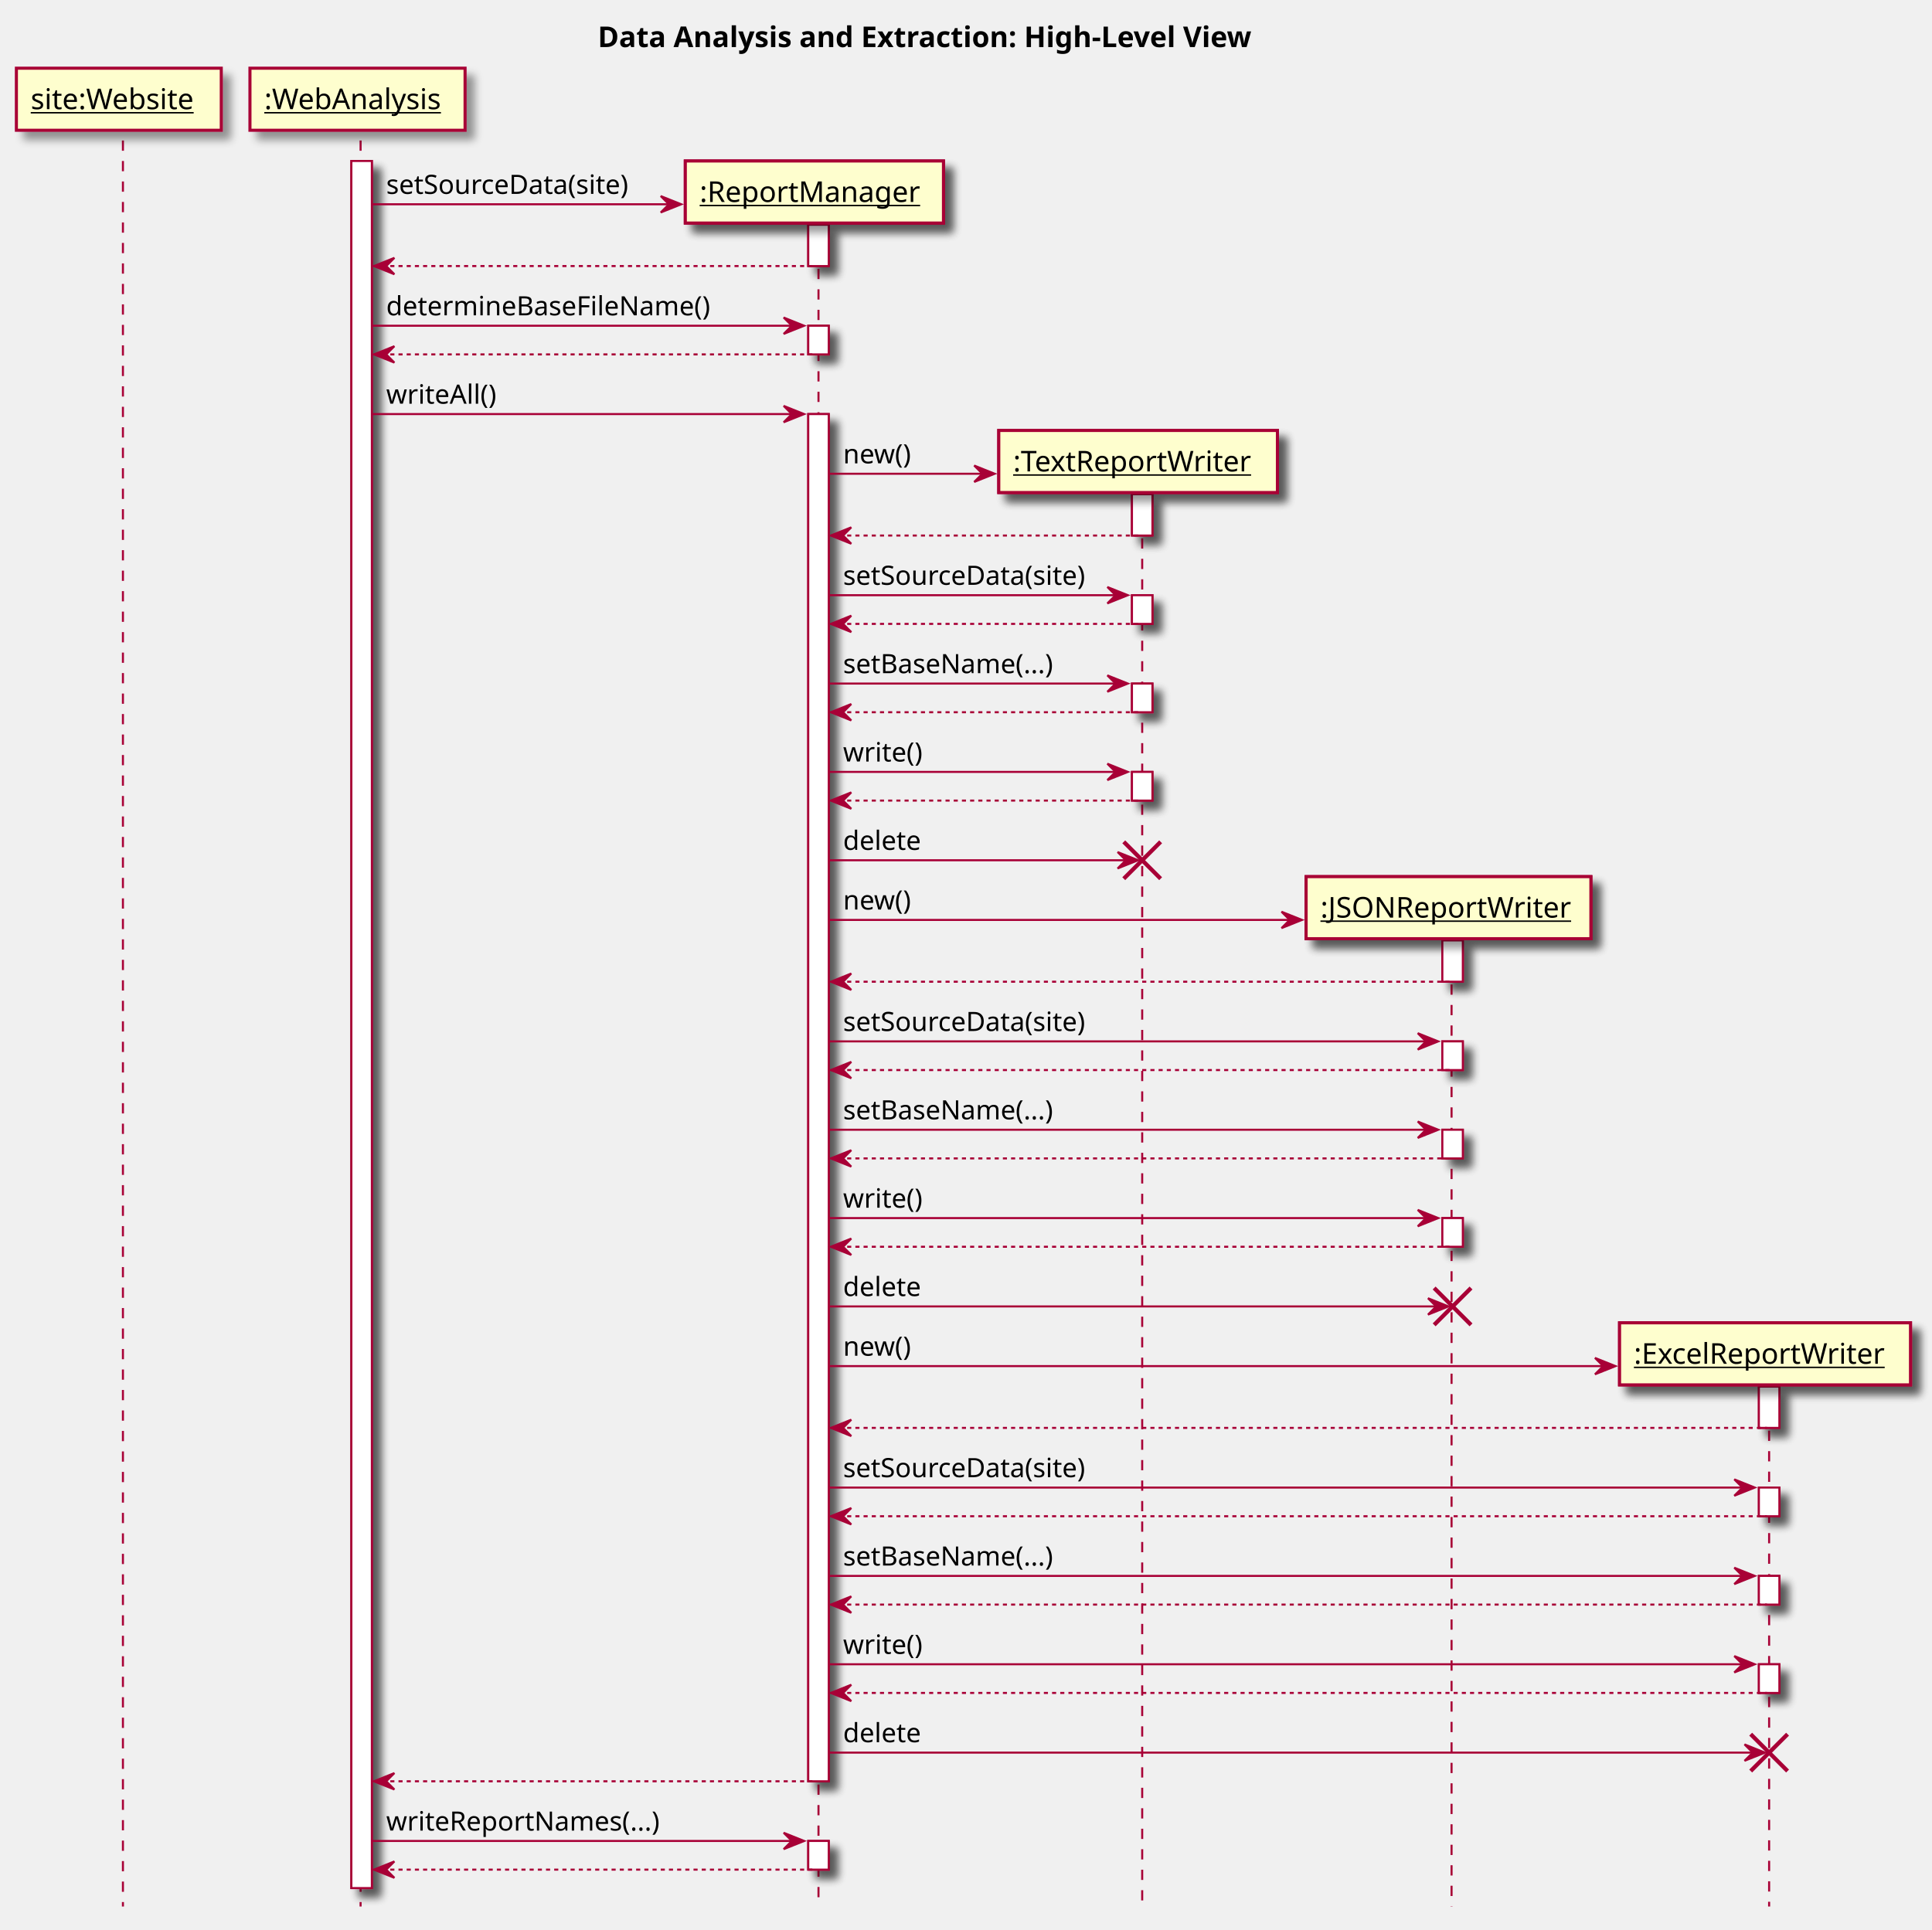
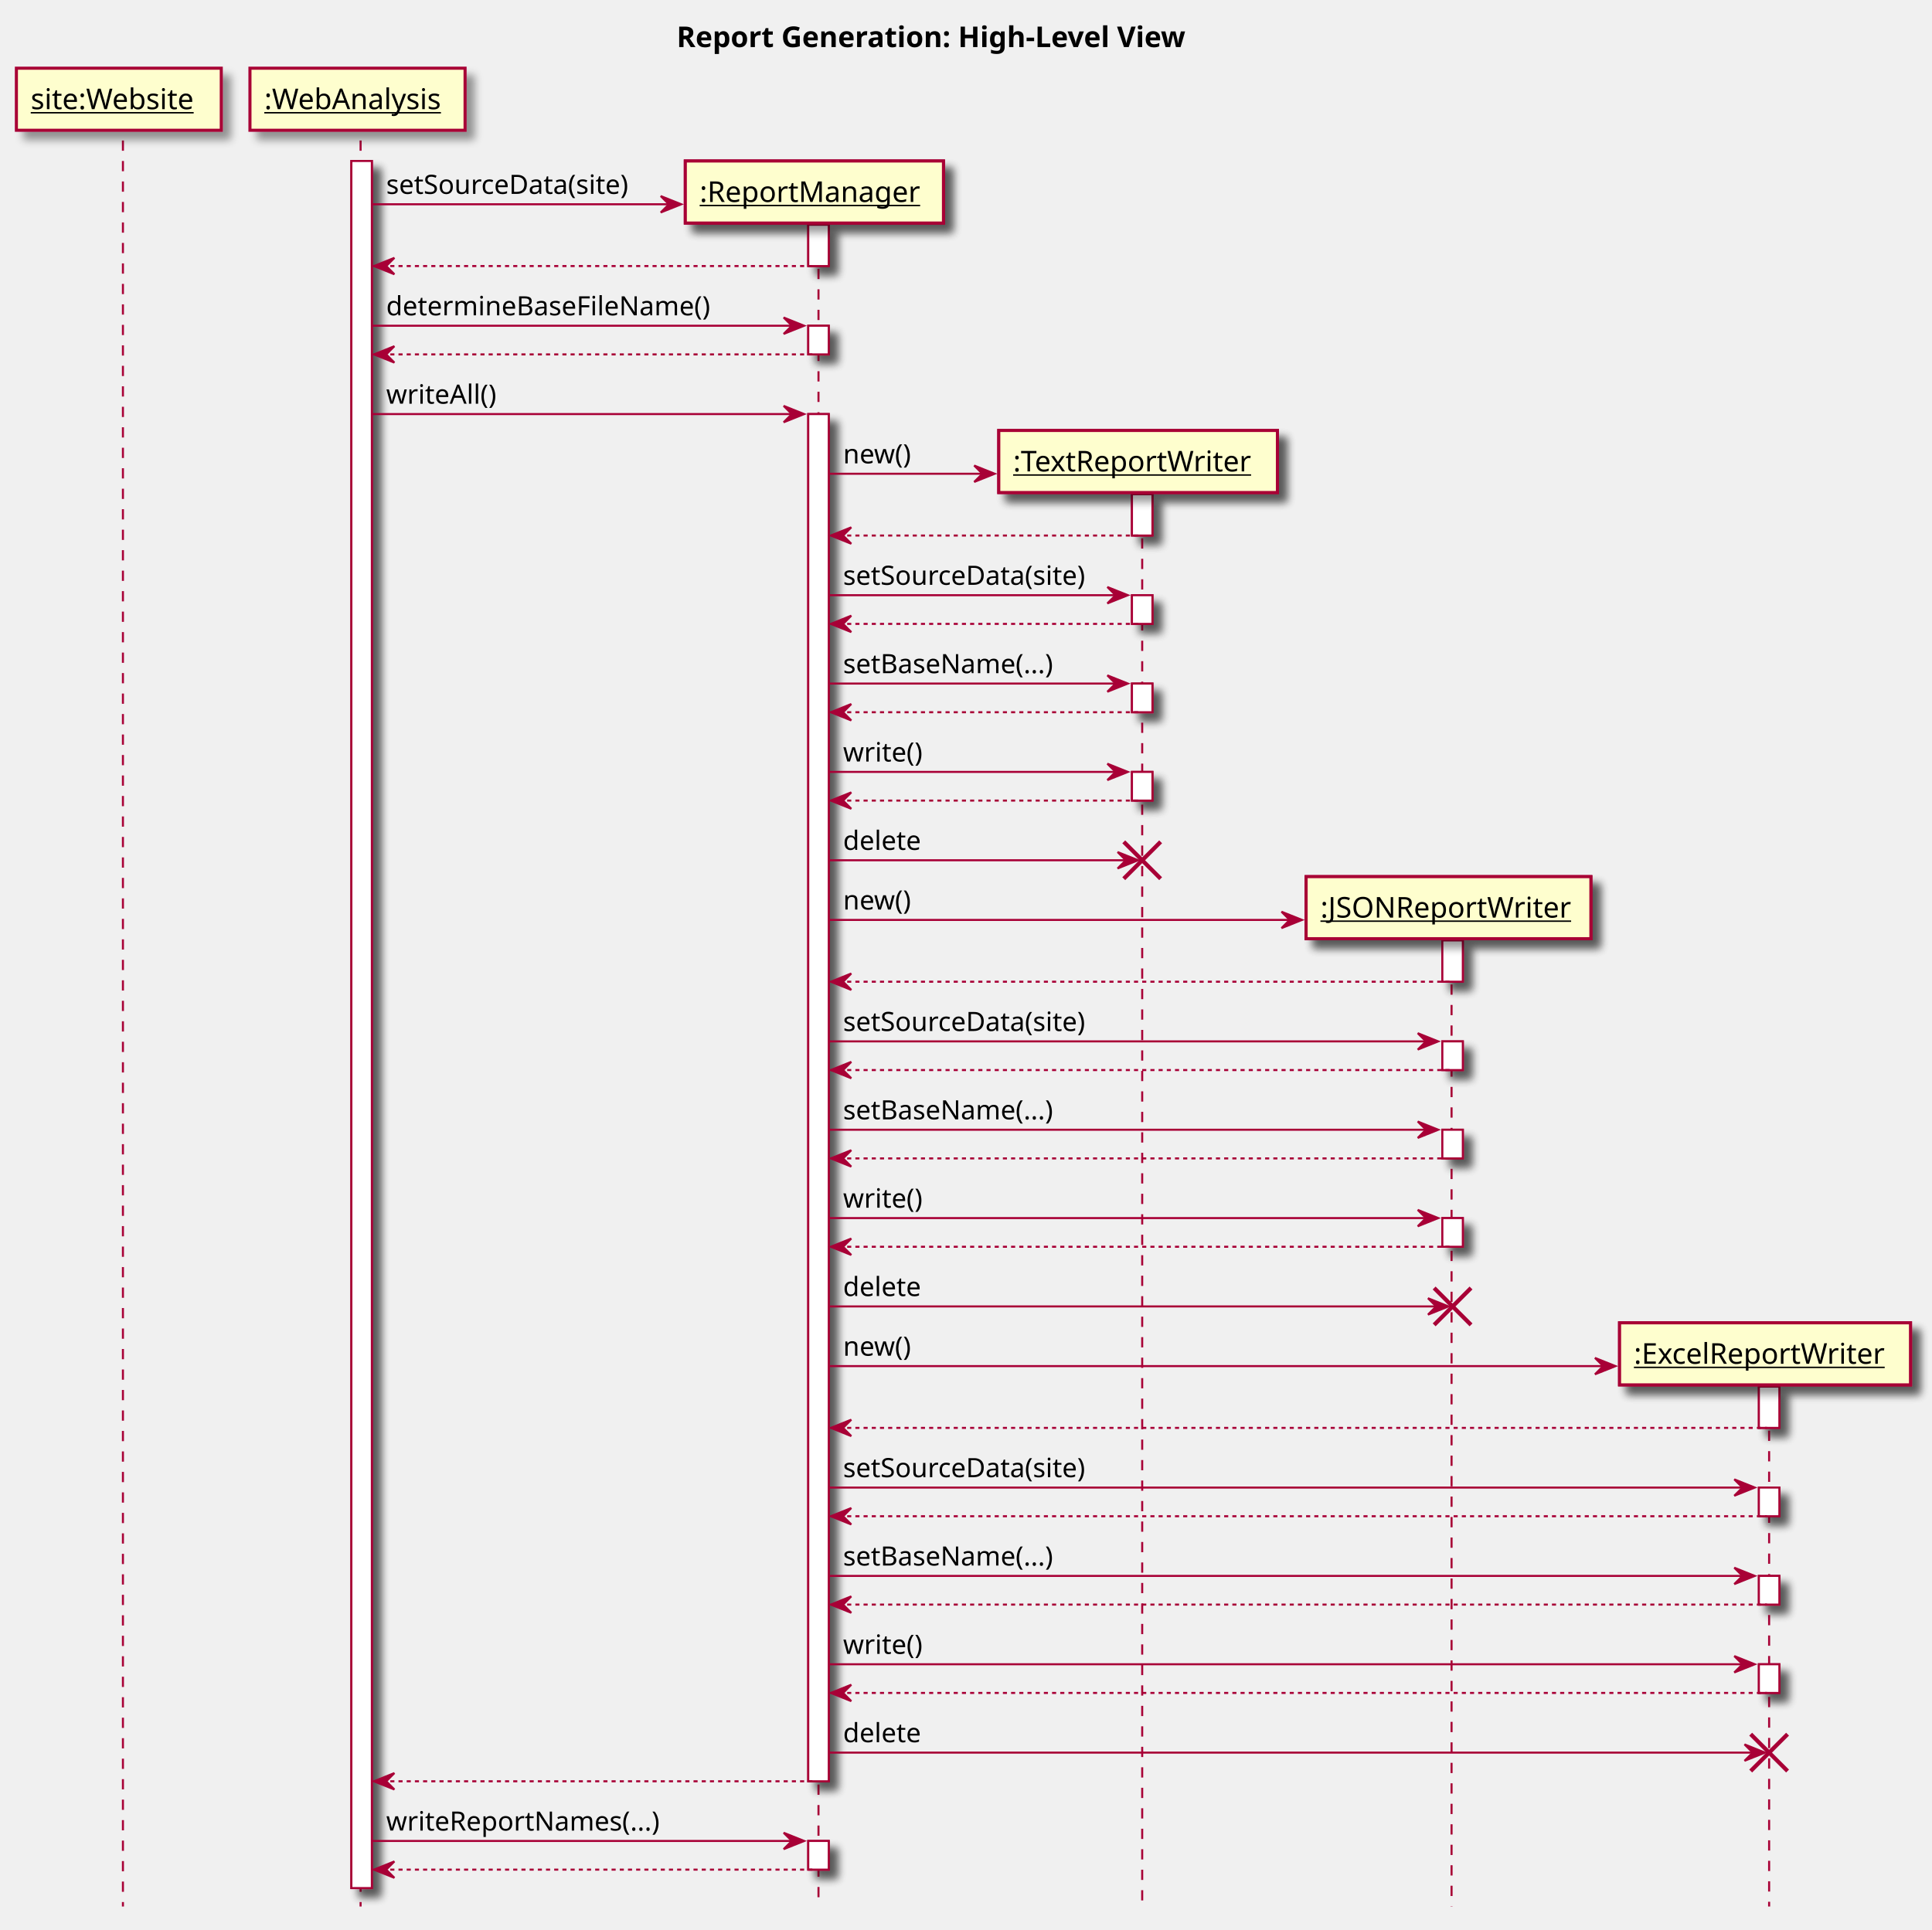
<svg xmlns="http://www.w3.org/2000/svg" contentScriptType="application/ecmascript" contentStyleType="text/css" height="942px" preserveAspectRatio="none" style="width:943px;height:942px;" version="1.1" viewBox="0 0 943 942" width="943px" zoomAndPan="magnify">
  <defs>
-     <filter height="300%" id="f1b3mjwjlwk4sq" width="300%" x="-1" y="-1">
+     <filter height="300%" id="fqj8r95v61q4" width="300%" x="-1" y="-1">
      <feGaussianBlur result="blurOut" stdDeviation="2.0" />
      <feColorMatrix in="blurOut" result="blurOut2" type="matrix" values="0 0 0 0 0 0 0 0 0 0 0 0 0 0 0 0 0 0 .4 0" />
      <feOffset dx="4.0" dy="4.0" in="blurOut2" result="blurOut3" />
      <feBlend in="SourceGraphic" in2="blurOut3" mode="normal" />
    </filter>
  </defs>
  <g>
-     <text fill="#000000" font-family="sans-serif" font-size="14" font-weight="bold" lengthAdjust="spacingAndGlyphs" textLength="361" x="291.75" y="22.995">Data Analysis and Extraction: High-Level View</text>
-     <rect fill="#FFFFFF" filter="url(#f1b3mjwjlwk4sq)" height="843.18" style="stroke: #A80036; stroke-width: 1.0;" width="10" x="171.5" y="78.594" />
-     <rect fill="#FFFFFF" filter="url(#f1b3mjwjlwk4sq)" height="20.164" style="stroke: #A80036; stroke-width: 1.0;" width="10" x="394.5" y="109.727" />
-     <rect fill="#FFFFFF" filter="url(#f1b3mjwjlwk4sq)" height="14" style="stroke: #A80036; stroke-width: 1.0;" width="10" x="394.5" y="159.023" />
-     <rect fill="#FFFFFF" filter="url(#f1b3mjwjlwk4sq)" height="667.484" style="stroke: #A80036; stroke-width: 1.0;" width="10" x="394.5" y="202.156" />
-     <rect fill="#FFFFFF" filter="url(#f1b3mjwjlwk4sq)" height="14" style="stroke: #A80036; stroke-width: 1.0;" width="10" x="394.5" y="898.773" />
-     <rect fill="#FFFFFF" filter="url(#f1b3mjwjlwk4sq)" height="20.164" style="stroke: #A80036; stroke-width: 1.0;" width="10" x="552.5" y="241.289" />
-     <rect fill="#FFFFFF" filter="url(#f1b3mjwjlwk4sq)" height="14" style="stroke: #A80036; stroke-width: 1.0;" width="10" x="552.5" y="290.586" />
-     <rect fill="#FFFFFF" filter="url(#f1b3mjwjlwk4sq)" height="14" style="stroke: #A80036; stroke-width: 1.0;" width="10" x="552.5" y="333.719" />
-     <rect fill="#FFFFFF" filter="url(#f1b3mjwjlwk4sq)" height="14" style="stroke: #A80036; stroke-width: 1.0;" width="10" x="552.5" y="376.852" />
-     <rect fill="#FFFFFF" filter="url(#f1b3mjwjlwk4sq)" height="20.164" style="stroke: #A80036; stroke-width: 1.0;" width="10" x="704" y="459.117" />
-     <rect fill="#FFFFFF" filter="url(#f1b3mjwjlwk4sq)" height="14" style="stroke: #A80036; stroke-width: 1.0;" width="10" x="704" y="508.414" />
-     <rect fill="#FFFFFF" filter="url(#f1b3mjwjlwk4sq)" height="14" style="stroke: #A80036; stroke-width: 1.0;" width="10" x="704" y="551.547" />
-     <rect fill="#FFFFFF" filter="url(#f1b3mjwjlwk4sq)" height="14" style="stroke: #A80036; stroke-width: 1.0;" width="10" x="704" y="594.68" />
-     <rect fill="#FFFFFF" filter="url(#f1b3mjwjlwk4sq)" height="20.164" style="stroke: #A80036; stroke-width: 1.0;" width="10" x="858.5" y="676.945" />
-     <rect fill="#FFFFFF" filter="url(#f1b3mjwjlwk4sq)" height="14" style="stroke: #A80036; stroke-width: 1.0;" width="10" x="858.5" y="726.242" />
-     <rect fill="#FFFFFF" filter="url(#f1b3mjwjlwk4sq)" height="14" style="stroke: #A80036; stroke-width: 1.0;" width="10" x="858.5" y="769.375" />
-     <rect fill="#FFFFFF" filter="url(#f1b3mjwjlwk4sq)" height="14" style="stroke: #A80036; stroke-width: 1.0;" width="10" x="858.5" y="812.508" />
-     <rect fill="#FEFECE" filter="url(#f1b3mjwjlwk4sq)" height="30.297" style="stroke: #A80036; stroke-width: 1.5;" width="126" x="334.5" y="78.594" />
+     <text fill="#000000" font-family="sans-serif" font-size="14" font-weight="bold" lengthAdjust="spacingAndGlyphs" textLength="284" x="330.25" y="22.995">Report Generation: High-Level View</text>
+     <rect fill="#FFFFFF" filter="url(#fqj8r95v61q4)" height="843.18" style="stroke: #A80036; stroke-width: 1.0;" width="10" x="171.5" y="78.594" />
+     <rect fill="#FFFFFF" filter="url(#fqj8r95v61q4)" height="20.164" style="stroke: #A80036; stroke-width: 1.0;" width="10" x="394.5" y="109.727" />
+     <rect fill="#FFFFFF" filter="url(#fqj8r95v61q4)" height="14" style="stroke: #A80036; stroke-width: 1.0;" width="10" x="394.5" y="159.023" />
+     <rect fill="#FFFFFF" filter="url(#fqj8r95v61q4)" height="667.484" style="stroke: #A80036; stroke-width: 1.0;" width="10" x="394.5" y="202.156" />
+     <rect fill="#FFFFFF" filter="url(#fqj8r95v61q4)" height="14" style="stroke: #A80036; stroke-width: 1.0;" width="10" x="394.5" y="898.773" />
+     <rect fill="#FFFFFF" filter="url(#fqj8r95v61q4)" height="20.164" style="stroke: #A80036; stroke-width: 1.0;" width="10" x="552.5" y="241.289" />
+     <rect fill="#FFFFFF" filter="url(#fqj8r95v61q4)" height="14" style="stroke: #A80036; stroke-width: 1.0;" width="10" x="552.5" y="290.586" />
+     <rect fill="#FFFFFF" filter="url(#fqj8r95v61q4)" height="14" style="stroke: #A80036; stroke-width: 1.0;" width="10" x="552.5" y="333.719" />
+     <rect fill="#FFFFFF" filter="url(#fqj8r95v61q4)" height="14" style="stroke: #A80036; stroke-width: 1.0;" width="10" x="552.5" y="376.852" />
+     <rect fill="#FFFFFF" filter="url(#fqj8r95v61q4)" height="20.164" style="stroke: #A80036; stroke-width: 1.0;" width="10" x="704" y="459.117" />
+     <rect fill="#FFFFFF" filter="url(#fqj8r95v61q4)" height="14" style="stroke: #A80036; stroke-width: 1.0;" width="10" x="704" y="508.414" />
+     <rect fill="#FFFFFF" filter="url(#fqj8r95v61q4)" height="14" style="stroke: #A80036; stroke-width: 1.0;" width="10" x="704" y="551.547" />
+     <rect fill="#FFFFFF" filter="url(#fqj8r95v61q4)" height="14" style="stroke: #A80036; stroke-width: 1.0;" width="10" x="704" y="594.68" />
+     <rect fill="#FFFFFF" filter="url(#fqj8r95v61q4)" height="20.164" style="stroke: #A80036; stroke-width: 1.0;" width="10" x="858.5" y="676.945" />
+     <rect fill="#FFFFFF" filter="url(#fqj8r95v61q4)" height="14" style="stroke: #A80036; stroke-width: 1.0;" width="10" x="858.5" y="726.242" />
+     <rect fill="#FFFFFF" filter="url(#fqj8r95v61q4)" height="14" style="stroke: #A80036; stroke-width: 1.0;" width="10" x="858.5" y="769.375" />
+     <rect fill="#FFFFFF" filter="url(#fqj8r95v61q4)" height="14" style="stroke: #A80036; stroke-width: 1.0;" width="10" x="858.5" y="812.508" />
+     <rect fill="#FEFECE" filter="url(#fqj8r95v61q4)" height="30.297" style="stroke: #A80036; stroke-width: 1.5;" width="126" x="334.5" y="78.594" />
    <text fill="#000000" font-family="sans-serif" font-size="14" lengthAdjust="spacingAndGlyphs" text-decoration="underline" textLength="112" x="341.5" y="98.589">:ReportManager</text>
-     <rect fill="#FEFECE" filter="url(#f1b3mjwjlwk4sq)" height="30.297" style="stroke: #A80036; stroke-width: 1.5;" width="136" x="487.5" y="210.156" />
+     <rect fill="#FEFECE" filter="url(#fqj8r95v61q4)" height="30.297" style="stroke: #A80036; stroke-width: 1.5;" width="136" x="487.5" y="210.156" />
    <text fill="#000000" font-family="sans-serif" font-size="14" lengthAdjust="spacingAndGlyphs" text-decoration="underline" textLength="122" x="494.5" y="230.151">:TextReportWriter</text>
-     <rect fill="#FEFECE" filter="url(#f1b3mjwjlwk4sq)" height="30.297" style="stroke: #A80036; stroke-width: 1.5;" width="139" x="637.5" y="427.984" />
+     <rect fill="#FEFECE" filter="url(#fqj8r95v61q4)" height="30.297" style="stroke: #A80036; stroke-width: 1.5;" width="139" x="637.5" y="427.984" />
    <text fill="#000000" font-family="sans-serif" font-size="14" lengthAdjust="spacingAndGlyphs" text-decoration="underline" textLength="125" x="644.5" y="447.979">:JSONReportWriter</text>
-     <rect fill="#FEFECE" filter="url(#f1b3mjwjlwk4sq)" height="30.297" style="stroke: #A80036; stroke-width: 1.5;" width="142" x="790.5" y="645.812" />
+     <rect fill="#FEFECE" filter="url(#fqj8r95v61q4)" height="30.297" style="stroke: #A80036; stroke-width: 1.5;" width="142" x="790.5" y="645.812" />
    <text fill="#000000" font-family="sans-serif" font-size="14" lengthAdjust="spacingAndGlyphs" text-decoration="underline" textLength="128" x="797.5" y="665.808">:ExcelReportWriter</text>
    <line style="stroke: #A80036; stroke-width: 1.0; stroke-dasharray: 5.0,5.0;" x1="60" x2="60" y1="68.594" y2="930.773" />
    <line style="stroke: #A80036; stroke-width: 1.0; stroke-dasharray: 5.0,5.0;" x1="176" x2="176" y1="68.594" y2="930.773" />
    <line style="stroke: #A80036; stroke-width: 1.0; stroke-dasharray: 5.0,5.0;" x1="399.5" x2="399.5" y1="111.242" y2="930.773" />
    <line style="stroke: #A80036; stroke-width: 1.0; stroke-dasharray: 5.0,5.0;" x1="557.5" x2="557.5" y1="242.805" y2="930.773" />
    <line style="stroke: #A80036; stroke-width: 1.0; stroke-dasharray: 5.0,5.0;" x1="708.5" x2="708.5" y1="460.633" y2="930.773" />
    <line style="stroke: #A80036; stroke-width: 1.0; stroke-dasharray: 5.0,5.0;" x1="863.5" x2="863.5" y1="678.461" y2="930.773" />
-     <rect fill="#FEFECE" filter="url(#f1b3mjwjlwk4sq)" height="30.297" style="stroke: #A80036; stroke-width: 1.5;" width="100" x="8" y="33.297" />
+     <rect fill="#FEFECE" filter="url(#fqj8r95v61q4)" height="30.297" style="stroke: #A80036; stroke-width: 1.5;" width="100" x="8" y="33.297" />
    <text fill="#000000" font-family="sans-serif" font-size="14" lengthAdjust="spacingAndGlyphs" text-decoration="underline" textLength="86" x="15" y="53.292">site:Website</text>
-     <rect fill="#FEFECE" filter="url(#f1b3mjwjlwk4sq)" height="30.297" style="stroke: #A80036; stroke-width: 1.5;" width="105" x="122" y="33.297" />
+     <rect fill="#FEFECE" filter="url(#fqj8r95v61q4)" height="30.297" style="stroke: #A80036; stroke-width: 1.5;" width="105" x="122" y="33.297" />
    <text fill="#000000" font-family="sans-serif" font-size="14" lengthAdjust="spacingAndGlyphs" text-decoration="underline" textLength="91" x="129" y="53.292">:WebAnalysis</text>
-     <rect fill="#FFFFFF" filter="url(#f1b3mjwjlwk4sq)" height="843.18" style="stroke: #A80036; stroke-width: 1.0;" width="10" x="171.5" y="78.594" />
-     <rect fill="#FFFFFF" filter="url(#f1b3mjwjlwk4sq)" height="20.164" style="stroke: #A80036; stroke-width: 1.0;" width="10" x="394.5" y="109.727" />
-     <rect fill="#FFFFFF" filter="url(#f1b3mjwjlwk4sq)" height="14" style="stroke: #A80036; stroke-width: 1.0;" width="10" x="394.5" y="159.023" />
-     <rect fill="#FFFFFF" filter="url(#f1b3mjwjlwk4sq)" height="667.484" style="stroke: #A80036; stroke-width: 1.0;" width="10" x="394.5" y="202.156" />
-     <rect fill="#FFFFFF" filter="url(#f1b3mjwjlwk4sq)" height="14" style="stroke: #A80036; stroke-width: 1.0;" width="10" x="394.5" y="898.773" />
-     <rect fill="#FFFFFF" filter="url(#f1b3mjwjlwk4sq)" height="20.164" style="stroke: #A80036; stroke-width: 1.0;" width="10" x="552.5" y="241.289" />
-     <rect fill="#FFFFFF" filter="url(#f1b3mjwjlwk4sq)" height="14" style="stroke: #A80036; stroke-width: 1.0;" width="10" x="552.5" y="290.586" />
-     <rect fill="#FFFFFF" filter="url(#f1b3mjwjlwk4sq)" height="14" style="stroke: #A80036; stroke-width: 1.0;" width="10" x="552.5" y="333.719" />
-     <rect fill="#FFFFFF" filter="url(#f1b3mjwjlwk4sq)" height="14" style="stroke: #A80036; stroke-width: 1.0;" width="10" x="552.5" y="376.852" />
-     <rect fill="#FFFFFF" filter="url(#f1b3mjwjlwk4sq)" height="20.164" style="stroke: #A80036; stroke-width: 1.0;" width="10" x="704" y="459.117" />
-     <rect fill="#FFFFFF" filter="url(#f1b3mjwjlwk4sq)" height="14" style="stroke: #A80036; stroke-width: 1.0;" width="10" x="704" y="508.414" />
-     <rect fill="#FFFFFF" filter="url(#f1b3mjwjlwk4sq)" height="14" style="stroke: #A80036; stroke-width: 1.0;" width="10" x="704" y="551.547" />
-     <rect fill="#FFFFFF" filter="url(#f1b3mjwjlwk4sq)" height="14" style="stroke: #A80036; stroke-width: 1.0;" width="10" x="704" y="594.68" />
-     <rect fill="#FFFFFF" filter="url(#f1b3mjwjlwk4sq)" height="20.164" style="stroke: #A80036; stroke-width: 1.0;" width="10" x="858.5" y="676.945" />
-     <rect fill="#FFFFFF" filter="url(#f1b3mjwjlwk4sq)" height="14" style="stroke: #A80036; stroke-width: 1.0;" width="10" x="858.5" y="726.242" />
-     <rect fill="#FFFFFF" filter="url(#f1b3mjwjlwk4sq)" height="14" style="stroke: #A80036; stroke-width: 1.0;" width="10" x="858.5" y="769.375" />
-     <rect fill="#FFFFFF" filter="url(#f1b3mjwjlwk4sq)" height="14" style="stroke: #A80036; stroke-width: 1.0;" width="10" x="858.5" y="812.508" />
+     <rect fill="#FFFFFF" filter="url(#fqj8r95v61q4)" height="843.18" style="stroke: #A80036; stroke-width: 1.0;" width="10" x="171.5" y="78.594" />
+     <rect fill="#FFFFFF" filter="url(#fqj8r95v61q4)" height="20.164" style="stroke: #A80036; stroke-width: 1.0;" width="10" x="394.5" y="109.727" />
+     <rect fill="#FFFFFF" filter="url(#fqj8r95v61q4)" height="14" style="stroke: #A80036; stroke-width: 1.0;" width="10" x="394.5" y="159.023" />
+     <rect fill="#FFFFFF" filter="url(#fqj8r95v61q4)" height="667.484" style="stroke: #A80036; stroke-width: 1.0;" width="10" x="394.5" y="202.156" />
+     <rect fill="#FFFFFF" filter="url(#fqj8r95v61q4)" height="14" style="stroke: #A80036; stroke-width: 1.0;" width="10" x="394.5" y="898.773" />
+     <rect fill="#FFFFFF" filter="url(#fqj8r95v61q4)" height="20.164" style="stroke: #A80036; stroke-width: 1.0;" width="10" x="552.5" y="241.289" />
+     <rect fill="#FFFFFF" filter="url(#fqj8r95v61q4)" height="14" style="stroke: #A80036; stroke-width: 1.0;" width="10" x="552.5" y="290.586" />
+     <rect fill="#FFFFFF" filter="url(#fqj8r95v61q4)" height="14" style="stroke: #A80036; stroke-width: 1.0;" width="10" x="552.5" y="333.719" />
+     <rect fill="#FFFFFF" filter="url(#fqj8r95v61q4)" height="14" style="stroke: #A80036; stroke-width: 1.0;" width="10" x="552.5" y="376.852" />
+     <rect fill="#FFFFFF" filter="url(#fqj8r95v61q4)" height="20.164" style="stroke: #A80036; stroke-width: 1.0;" width="10" x="704" y="459.117" />
+     <rect fill="#FFFFFF" filter="url(#fqj8r95v61q4)" height="14" style="stroke: #A80036; stroke-width: 1.0;" width="10" x="704" y="508.414" />
+     <rect fill="#FFFFFF" filter="url(#fqj8r95v61q4)" height="14" style="stroke: #A80036; stroke-width: 1.0;" width="10" x="704" y="551.547" />
+     <rect fill="#FFFFFF" filter="url(#fqj8r95v61q4)" height="14" style="stroke: #A80036; stroke-width: 1.0;" width="10" x="704" y="594.68" />
+     <rect fill="#FFFFFF" filter="url(#fqj8r95v61q4)" height="20.164" style="stroke: #A80036; stroke-width: 1.0;" width="10" x="858.5" y="676.945" />
+     <rect fill="#FFFFFF" filter="url(#fqj8r95v61q4)" height="14" style="stroke: #A80036; stroke-width: 1.0;" width="10" x="858.5" y="726.242" />
+     <rect fill="#FFFFFF" filter="url(#fqj8r95v61q4)" height="14" style="stroke: #A80036; stroke-width: 1.0;" width="10" x="858.5" y="769.375" />
+     <rect fill="#FFFFFF" filter="url(#fqj8r95v61q4)" height="14" style="stroke: #A80036; stroke-width: 1.0;" width="10" x="858.5" y="812.508" />
    <polygon fill="#A80036" points="322.5,95.727,332.5,99.727,322.5,103.727,326.5,99.727" style="stroke: #A80036; stroke-width: 1.0;" />
    <line style="stroke: #A80036; stroke-width: 1.0;" x1="181.5" x2="328.5" y1="99.727" y2="99.727" />
    <text fill="#000000" font-family="sans-serif" font-size="13" lengthAdjust="spacingAndGlyphs" textLength="129" x="188.5" y="94.661">setSourceData(site)</text>
-     <rect fill="#FEFECE" filter="url(#f1b3mjwjlwk4sq)" height="30.297" style="stroke: #A80036; stroke-width: 1.5;" width="126" x="334.5" y="78.594" />
+     <rect fill="#FEFECE" filter="url(#fqj8r95v61q4)" height="30.297" style="stroke: #A80036; stroke-width: 1.5;" width="126" x="334.5" y="78.594" />
    <text fill="#000000" font-family="sans-serif" font-size="14" lengthAdjust="spacingAndGlyphs" text-decoration="underline" textLength="112" x="341.5" y="98.589">:ReportManager</text>
    <polygon fill="#A80036" points="192.5,125.891,182.5,129.891,192.5,133.891,188.5,129.891" style="stroke: #A80036; stroke-width: 1.0;" />
    <line style="stroke: #A80036; stroke-width: 1.0; stroke-dasharray: 2.0,2.0;" x1="186.5" x2="398.5" y1="129.891" y2="129.891" />
    <polygon fill="#A80036" points="382.5,155.023,392.5,159.023,382.5,163.023,386.5,159.023" style="stroke: #A80036; stroke-width: 1.0;" />
    <line style="stroke: #A80036; stroke-width: 1.0;" x1="181.5" x2="388.5" y1="159.023" y2="159.023" />
    <text fill="#000000" font-family="sans-serif" font-size="13" lengthAdjust="spacingAndGlyphs" textLength="168" x="188.5" y="153.958">determineBaseFileName()</text>
    <polygon fill="#A80036" points="192.5,169.023,182.5,173.023,192.5,177.023,188.5,173.023" style="stroke: #A80036; stroke-width: 1.0;" />
    <line style="stroke: #A80036; stroke-width: 1.0; stroke-dasharray: 2.0,2.0;" x1="186.5" x2="398.5" y1="173.023" y2="173.023" />
    <polygon fill="#A80036" points="382.5,198.156,392.5,202.156,382.5,206.156,386.5,202.156" style="stroke: #A80036; stroke-width: 1.0;" />
    <line style="stroke: #A80036; stroke-width: 1.0;" x1="181.5" x2="388.5" y1="202.156" y2="202.156" />
    <text fill="#000000" font-family="sans-serif" font-size="13" lengthAdjust="spacingAndGlyphs" textLength="55" x="188.5" y="197.09">writeAll()</text>
    <polygon fill="#A80036" points="475.5,227.289,485.5,231.289,475.5,235.289,479.5,231.289" style="stroke: #A80036; stroke-width: 1.0;" />
    <line style="stroke: #A80036; stroke-width: 1.0;" x1="404.5" x2="481.5" y1="231.289" y2="231.289" />
    <text fill="#000000" font-family="sans-serif" font-size="13" lengthAdjust="spacingAndGlyphs" textLength="35" x="411.5" y="226.223">new()</text>
-     <rect fill="#FEFECE" filter="url(#f1b3mjwjlwk4sq)" height="30.297" style="stroke: #A80036; stroke-width: 1.5;" width="136" x="487.5" y="210.156" />
+     <rect fill="#FEFECE" filter="url(#fqj8r95v61q4)" height="30.297" style="stroke: #A80036; stroke-width: 1.5;" width="136" x="487.5" y="210.156" />
    <text fill="#000000" font-family="sans-serif" font-size="14" lengthAdjust="spacingAndGlyphs" text-decoration="underline" textLength="122" x="494.5" y="230.151">:TextReportWriter</text>
    <polygon fill="#A80036" points="415.5,257.453,405.5,261.453,415.5,265.453,411.5,261.453" style="stroke: #A80036; stroke-width: 1.0;" />
    <line style="stroke: #A80036; stroke-width: 1.0; stroke-dasharray: 2.0,2.0;" x1="409.5" x2="556.5" y1="261.453" y2="261.453" />
    <polygon fill="#A80036" points="540.5,286.586,550.5,290.586,540.5,294.586,544.5,290.586" style="stroke: #A80036; stroke-width: 1.0;" />
    <line style="stroke: #A80036; stroke-width: 1.0;" x1="404.5" x2="546.5" y1="290.586" y2="290.586" />
    <text fill="#000000" font-family="sans-serif" font-size="13" lengthAdjust="spacingAndGlyphs" textLength="129" x="411.5" y="285.52">setSourceData(site)</text>
    <polygon fill="#A80036" points="415.5,300.586,405.5,304.586,415.5,308.586,411.5,304.586" style="stroke: #A80036; stroke-width: 1.0;" />
    <line style="stroke: #A80036; stroke-width: 1.0; stroke-dasharray: 2.0,2.0;" x1="409.5" x2="556.5" y1="304.586" y2="304.586" />
    <polygon fill="#A80036" points="540.5,329.719,550.5,333.719,540.5,337.719,544.5,333.719" style="stroke: #A80036; stroke-width: 1.0;" />
    <line style="stroke: #A80036; stroke-width: 1.0;" x1="404.5" x2="546.5" y1="333.719" y2="333.719" />
    <text fill="#000000" font-family="sans-serif" font-size="13" lengthAdjust="spacingAndGlyphs" textLength="113" x="411.5" y="328.653">setBaseName(...)</text>
    <polygon fill="#A80036" points="415.5,343.719,405.5,347.719,415.5,351.719,411.5,347.719" style="stroke: #A80036; stroke-width: 1.0;" />
    <line style="stroke: #A80036; stroke-width: 1.0; stroke-dasharray: 2.0,2.0;" x1="409.5" x2="556.5" y1="347.719" y2="347.719" />
    <polygon fill="#A80036" points="540.5,372.852,550.5,376.852,540.5,380.852,544.5,376.852" style="stroke: #A80036; stroke-width: 1.0;" />
    <line style="stroke: #A80036; stroke-width: 1.0;" x1="404.5" x2="546.5" y1="376.852" y2="376.852" />
    <text fill="#000000" font-family="sans-serif" font-size="13" lengthAdjust="spacingAndGlyphs" textLength="40" x="411.5" y="371.786">write()</text>
    <polygon fill="#A80036" points="415.5,386.852,405.5,390.852,415.5,394.852,411.5,390.852" style="stroke: #A80036; stroke-width: 1.0;" />
    <line style="stroke: #A80036; stroke-width: 1.0; stroke-dasharray: 2.0,2.0;" x1="409.5" x2="556.5" y1="390.852" y2="390.852" />
    <polygon fill="#A80036" points="545.5,415.984,555.5,419.984,545.5,423.984,549.5,419.984" style="stroke: #A80036; stroke-width: 1.0;" />
    <line style="stroke: #A80036; stroke-width: 1.0;" x1="404.5" x2="551.5" y1="419.984" y2="419.984" />
    <text fill="#000000" font-family="sans-serif" font-size="13" lengthAdjust="spacingAndGlyphs" textLength="40" x="411.5" y="414.918">delete</text>
    <line style="stroke: #A80036; stroke-width: 2.0;" x1="548.5" x2="566.5" y1="410.984" y2="428.984" />
    <line style="stroke: #A80036; stroke-width: 2.0;" x1="548.5" x2="566.5" y1="428.984" y2="410.984" />
    <polygon fill="#A80036" points="625.5,445.117,635.5,449.117,625.5,453.117,629.5,449.117" style="stroke: #A80036; stroke-width: 1.0;" />
    <line style="stroke: #A80036; stroke-width: 1.0;" x1="404.5" x2="631.5" y1="449.117" y2="449.117" />
    <text fill="#000000" font-family="sans-serif" font-size="13" lengthAdjust="spacingAndGlyphs" textLength="35" x="411.5" y="444.051">new()</text>
-     <rect fill="#FEFECE" filter="url(#f1b3mjwjlwk4sq)" height="30.297" style="stroke: #A80036; stroke-width: 1.5;" width="139" x="637.5" y="427.984" />
+     <rect fill="#FEFECE" filter="url(#fqj8r95v61q4)" height="30.297" style="stroke: #A80036; stroke-width: 1.5;" width="139" x="637.5" y="427.984" />
    <text fill="#000000" font-family="sans-serif" font-size="14" lengthAdjust="spacingAndGlyphs" text-decoration="underline" textLength="125" x="644.5" y="447.979">:JSONReportWriter</text>
    <polygon fill="#A80036" points="415.5,475.281,405.5,479.281,415.5,483.281,411.5,479.281" style="stroke: #A80036; stroke-width: 1.0;" />
    <line style="stroke: #A80036; stroke-width: 1.0; stroke-dasharray: 2.0,2.0;" x1="409.5" x2="708" y1="479.281" y2="479.281" />
    <polygon fill="#A80036" points="692,504.414,702,508.414,692,512.414,696,508.414" style="stroke: #A80036; stroke-width: 1.0;" />
    <line style="stroke: #A80036; stroke-width: 1.0;" x1="404.5" x2="698" y1="508.414" y2="508.414" />
    <text fill="#000000" font-family="sans-serif" font-size="13" lengthAdjust="spacingAndGlyphs" textLength="129" x="411.5" y="503.348">setSourceData(site)</text>
    <polygon fill="#A80036" points="415.5,518.414,405.5,522.414,415.5,526.414,411.5,522.414" style="stroke: #A80036; stroke-width: 1.0;" />
    <line style="stroke: #A80036; stroke-width: 1.0; stroke-dasharray: 2.0,2.0;" x1="409.5" x2="708" y1="522.414" y2="522.414" />
    <polygon fill="#A80036" points="692,547.547,702,551.547,692,555.547,696,551.547" style="stroke: #A80036; stroke-width: 1.0;" />
    <line style="stroke: #A80036; stroke-width: 1.0;" x1="404.5" x2="698" y1="551.547" y2="551.547" />
    <text fill="#000000" font-family="sans-serif" font-size="13" lengthAdjust="spacingAndGlyphs" textLength="113" x="411.5" y="546.481">setBaseName(...)</text>
    <polygon fill="#A80036" points="415.5,561.547,405.5,565.547,415.5,569.547,411.5,565.547" style="stroke: #A80036; stroke-width: 1.0;" />
    <line style="stroke: #A80036; stroke-width: 1.0; stroke-dasharray: 2.0,2.0;" x1="409.5" x2="708" y1="565.547" y2="565.547" />
    <polygon fill="#A80036" points="692,590.68,702,594.68,692,598.68,696,594.68" style="stroke: #A80036; stroke-width: 1.0;" />
    <line style="stroke: #A80036; stroke-width: 1.0;" x1="404.5" x2="698" y1="594.68" y2="594.68" />
    <text fill="#000000" font-family="sans-serif" font-size="13" lengthAdjust="spacingAndGlyphs" textLength="40" x="411.5" y="589.614">write()</text>
    <polygon fill="#A80036" points="415.5,604.68,405.5,608.68,415.5,612.68,411.5,608.68" style="stroke: #A80036; stroke-width: 1.0;" />
    <line style="stroke: #A80036; stroke-width: 1.0; stroke-dasharray: 2.0,2.0;" x1="409.5" x2="708" y1="608.68" y2="608.68" />
    <polygon fill="#A80036" points="697,633.812,707,637.812,697,641.812,701,637.812" style="stroke: #A80036; stroke-width: 1.0;" />
    <line style="stroke: #A80036; stroke-width: 1.0;" x1="404.5" x2="703" y1="637.812" y2="637.812" />
    <text fill="#000000" font-family="sans-serif" font-size="13" lengthAdjust="spacingAndGlyphs" textLength="40" x="411.5" y="632.747">delete</text>
    <line style="stroke: #A80036; stroke-width: 2.0;" x1="700" x2="718" y1="628.812" y2="646.812" />
    <line style="stroke: #A80036; stroke-width: 2.0;" x1="700" x2="718" y1="646.812" y2="628.812" />
    <polygon fill="#A80036" points="778.5,662.945,788.5,666.945,778.5,670.945,782.5,666.945" style="stroke: #A80036; stroke-width: 1.0;" />
    <line style="stroke: #A80036; stroke-width: 1.0;" x1="404.5" x2="784.5" y1="666.945" y2="666.945" />
    <text fill="#000000" font-family="sans-serif" font-size="13" lengthAdjust="spacingAndGlyphs" textLength="35" x="411.5" y="661.879">new()</text>
-     <rect fill="#FEFECE" filter="url(#f1b3mjwjlwk4sq)" height="30.297" style="stroke: #A80036; stroke-width: 1.5;" width="142" x="790.5" y="645.812" />
+     <rect fill="#FEFECE" filter="url(#fqj8r95v61q4)" height="30.297" style="stroke: #A80036; stroke-width: 1.5;" width="142" x="790.5" y="645.812" />
    <text fill="#000000" font-family="sans-serif" font-size="14" lengthAdjust="spacingAndGlyphs" text-decoration="underline" textLength="128" x="797.5" y="665.808">:ExcelReportWriter</text>
    <polygon fill="#A80036" points="415.5,693.109,405.5,697.109,415.5,701.109,411.5,697.109" style="stroke: #A80036; stroke-width: 1.0;" />
    <line style="stroke: #A80036; stroke-width: 1.0; stroke-dasharray: 2.0,2.0;" x1="409.5" x2="862.5" y1="697.109" y2="697.109" />
    <polygon fill="#A80036" points="846.5,722.242,856.5,726.242,846.5,730.242,850.5,726.242" style="stroke: #A80036; stroke-width: 1.0;" />
    <line style="stroke: #A80036; stroke-width: 1.0;" x1="404.5" x2="852.5" y1="726.242" y2="726.242" />
    <text fill="#000000" font-family="sans-serif" font-size="13" lengthAdjust="spacingAndGlyphs" textLength="129" x="411.5" y="721.176">setSourceData(site)</text>
    <polygon fill="#A80036" points="415.5,736.242,405.5,740.242,415.5,744.242,411.5,740.242" style="stroke: #A80036; stroke-width: 1.0;" />
    <line style="stroke: #A80036; stroke-width: 1.0; stroke-dasharray: 2.0,2.0;" x1="409.5" x2="862.5" y1="740.242" y2="740.242" />
    <polygon fill="#A80036" points="846.5,765.375,856.5,769.375,846.5,773.375,850.5,769.375" style="stroke: #A80036; stroke-width: 1.0;" />
    <line style="stroke: #A80036; stroke-width: 1.0;" x1="404.5" x2="852.5" y1="769.375" y2="769.375" />
    <text fill="#000000" font-family="sans-serif" font-size="13" lengthAdjust="spacingAndGlyphs" textLength="113" x="411.5" y="764.309">setBaseName(...)</text>
    <polygon fill="#A80036" points="415.5,779.375,405.5,783.375,415.5,787.375,411.5,783.375" style="stroke: #A80036; stroke-width: 1.0;" />
    <line style="stroke: #A80036; stroke-width: 1.0; stroke-dasharray: 2.0,2.0;" x1="409.5" x2="862.5" y1="783.375" y2="783.375" />
    <polygon fill="#A80036" points="846.5,808.508,856.5,812.508,846.5,816.508,850.5,812.508" style="stroke: #A80036; stroke-width: 1.0;" />
    <line style="stroke: #A80036; stroke-width: 1.0;" x1="404.5" x2="852.5" y1="812.508" y2="812.508" />
    <text fill="#000000" font-family="sans-serif" font-size="13" lengthAdjust="spacingAndGlyphs" textLength="40" x="411.5" y="807.442">write()</text>
    <polygon fill="#A80036" points="415.5,822.508,405.5,826.508,415.5,830.508,411.5,826.508" style="stroke: #A80036; stroke-width: 1.0;" />
    <line style="stroke: #A80036; stroke-width: 1.0; stroke-dasharray: 2.0,2.0;" x1="409.5" x2="862.5" y1="826.508" y2="826.508" />
    <polygon fill="#A80036" points="851.5,851.641,861.5,855.641,851.5,859.641,855.5,855.641" style="stroke: #A80036; stroke-width: 1.0;" />
    <line style="stroke: #A80036; stroke-width: 1.0;" x1="404.5" x2="857.5" y1="855.641" y2="855.641" />
    <text fill="#000000" font-family="sans-serif" font-size="13" lengthAdjust="spacingAndGlyphs" textLength="40" x="411.5" y="850.575">delete</text>
    <line style="stroke: #A80036; stroke-width: 2.0;" x1="854.5" x2="872.5" y1="846.641" y2="864.641" />
    <line style="stroke: #A80036; stroke-width: 2.0;" x1="854.5" x2="872.5" y1="864.641" y2="846.641" />
    <polygon fill="#A80036" points="192.5,865.641,182.5,869.641,192.5,873.641,188.5,869.641" style="stroke: #A80036; stroke-width: 1.0;" />
    <line style="stroke: #A80036; stroke-width: 1.0; stroke-dasharray: 2.0,2.0;" x1="186.5" x2="398.5" y1="869.641" y2="869.641" />
    <polygon fill="#A80036" points="382.5,894.773,392.5,898.773,382.5,902.773,386.5,898.773" style="stroke: #A80036; stroke-width: 1.0;" />
    <line style="stroke: #A80036; stroke-width: 1.0;" x1="181.5" x2="388.5" y1="898.773" y2="898.773" />
    <text fill="#000000" font-family="sans-serif" font-size="13" lengthAdjust="spacingAndGlyphs" textLength="140" x="188.5" y="893.707">writeReportNames(...)</text>
    <polygon fill="#A80036" points="192.5,908.773,182.5,912.773,192.5,916.773,188.5,912.773" style="stroke: #A80036; stroke-width: 1.0;" />
    <line style="stroke: #A80036; stroke-width: 1.0; stroke-dasharray: 2.0,2.0;" x1="186.5" x2="398.5" y1="912.773" y2="912.773" />
  </g>
</svg>
